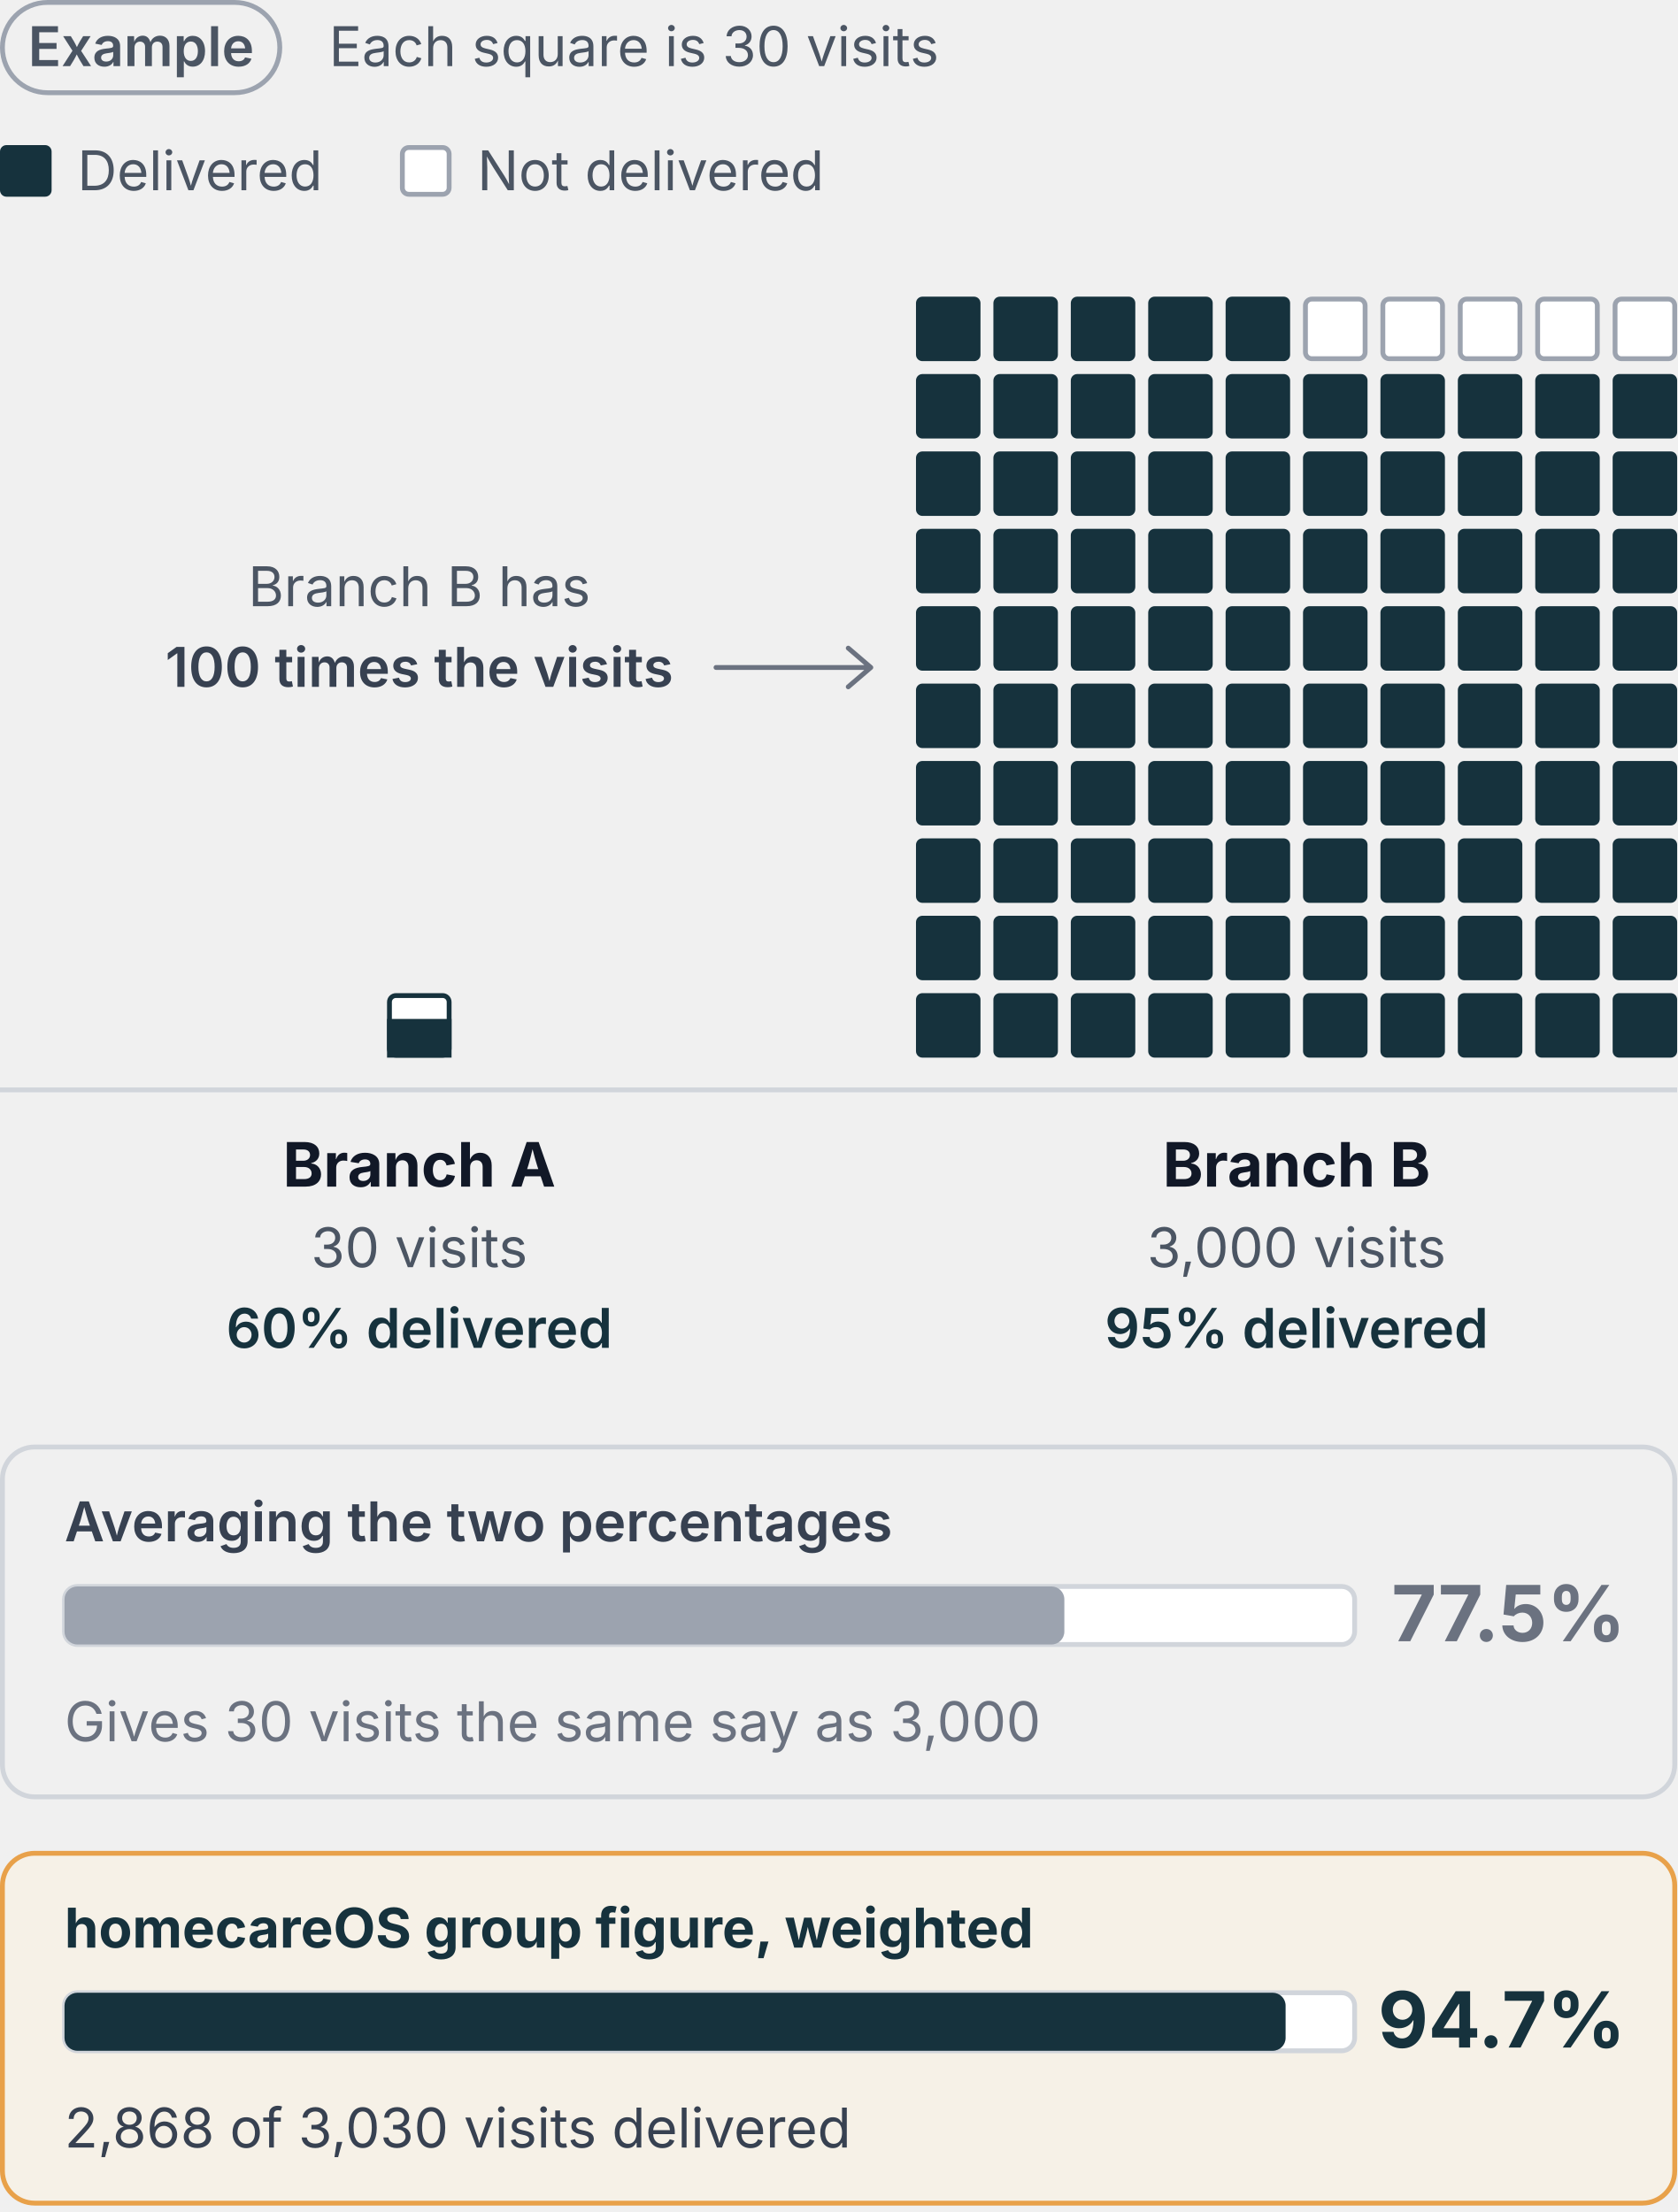
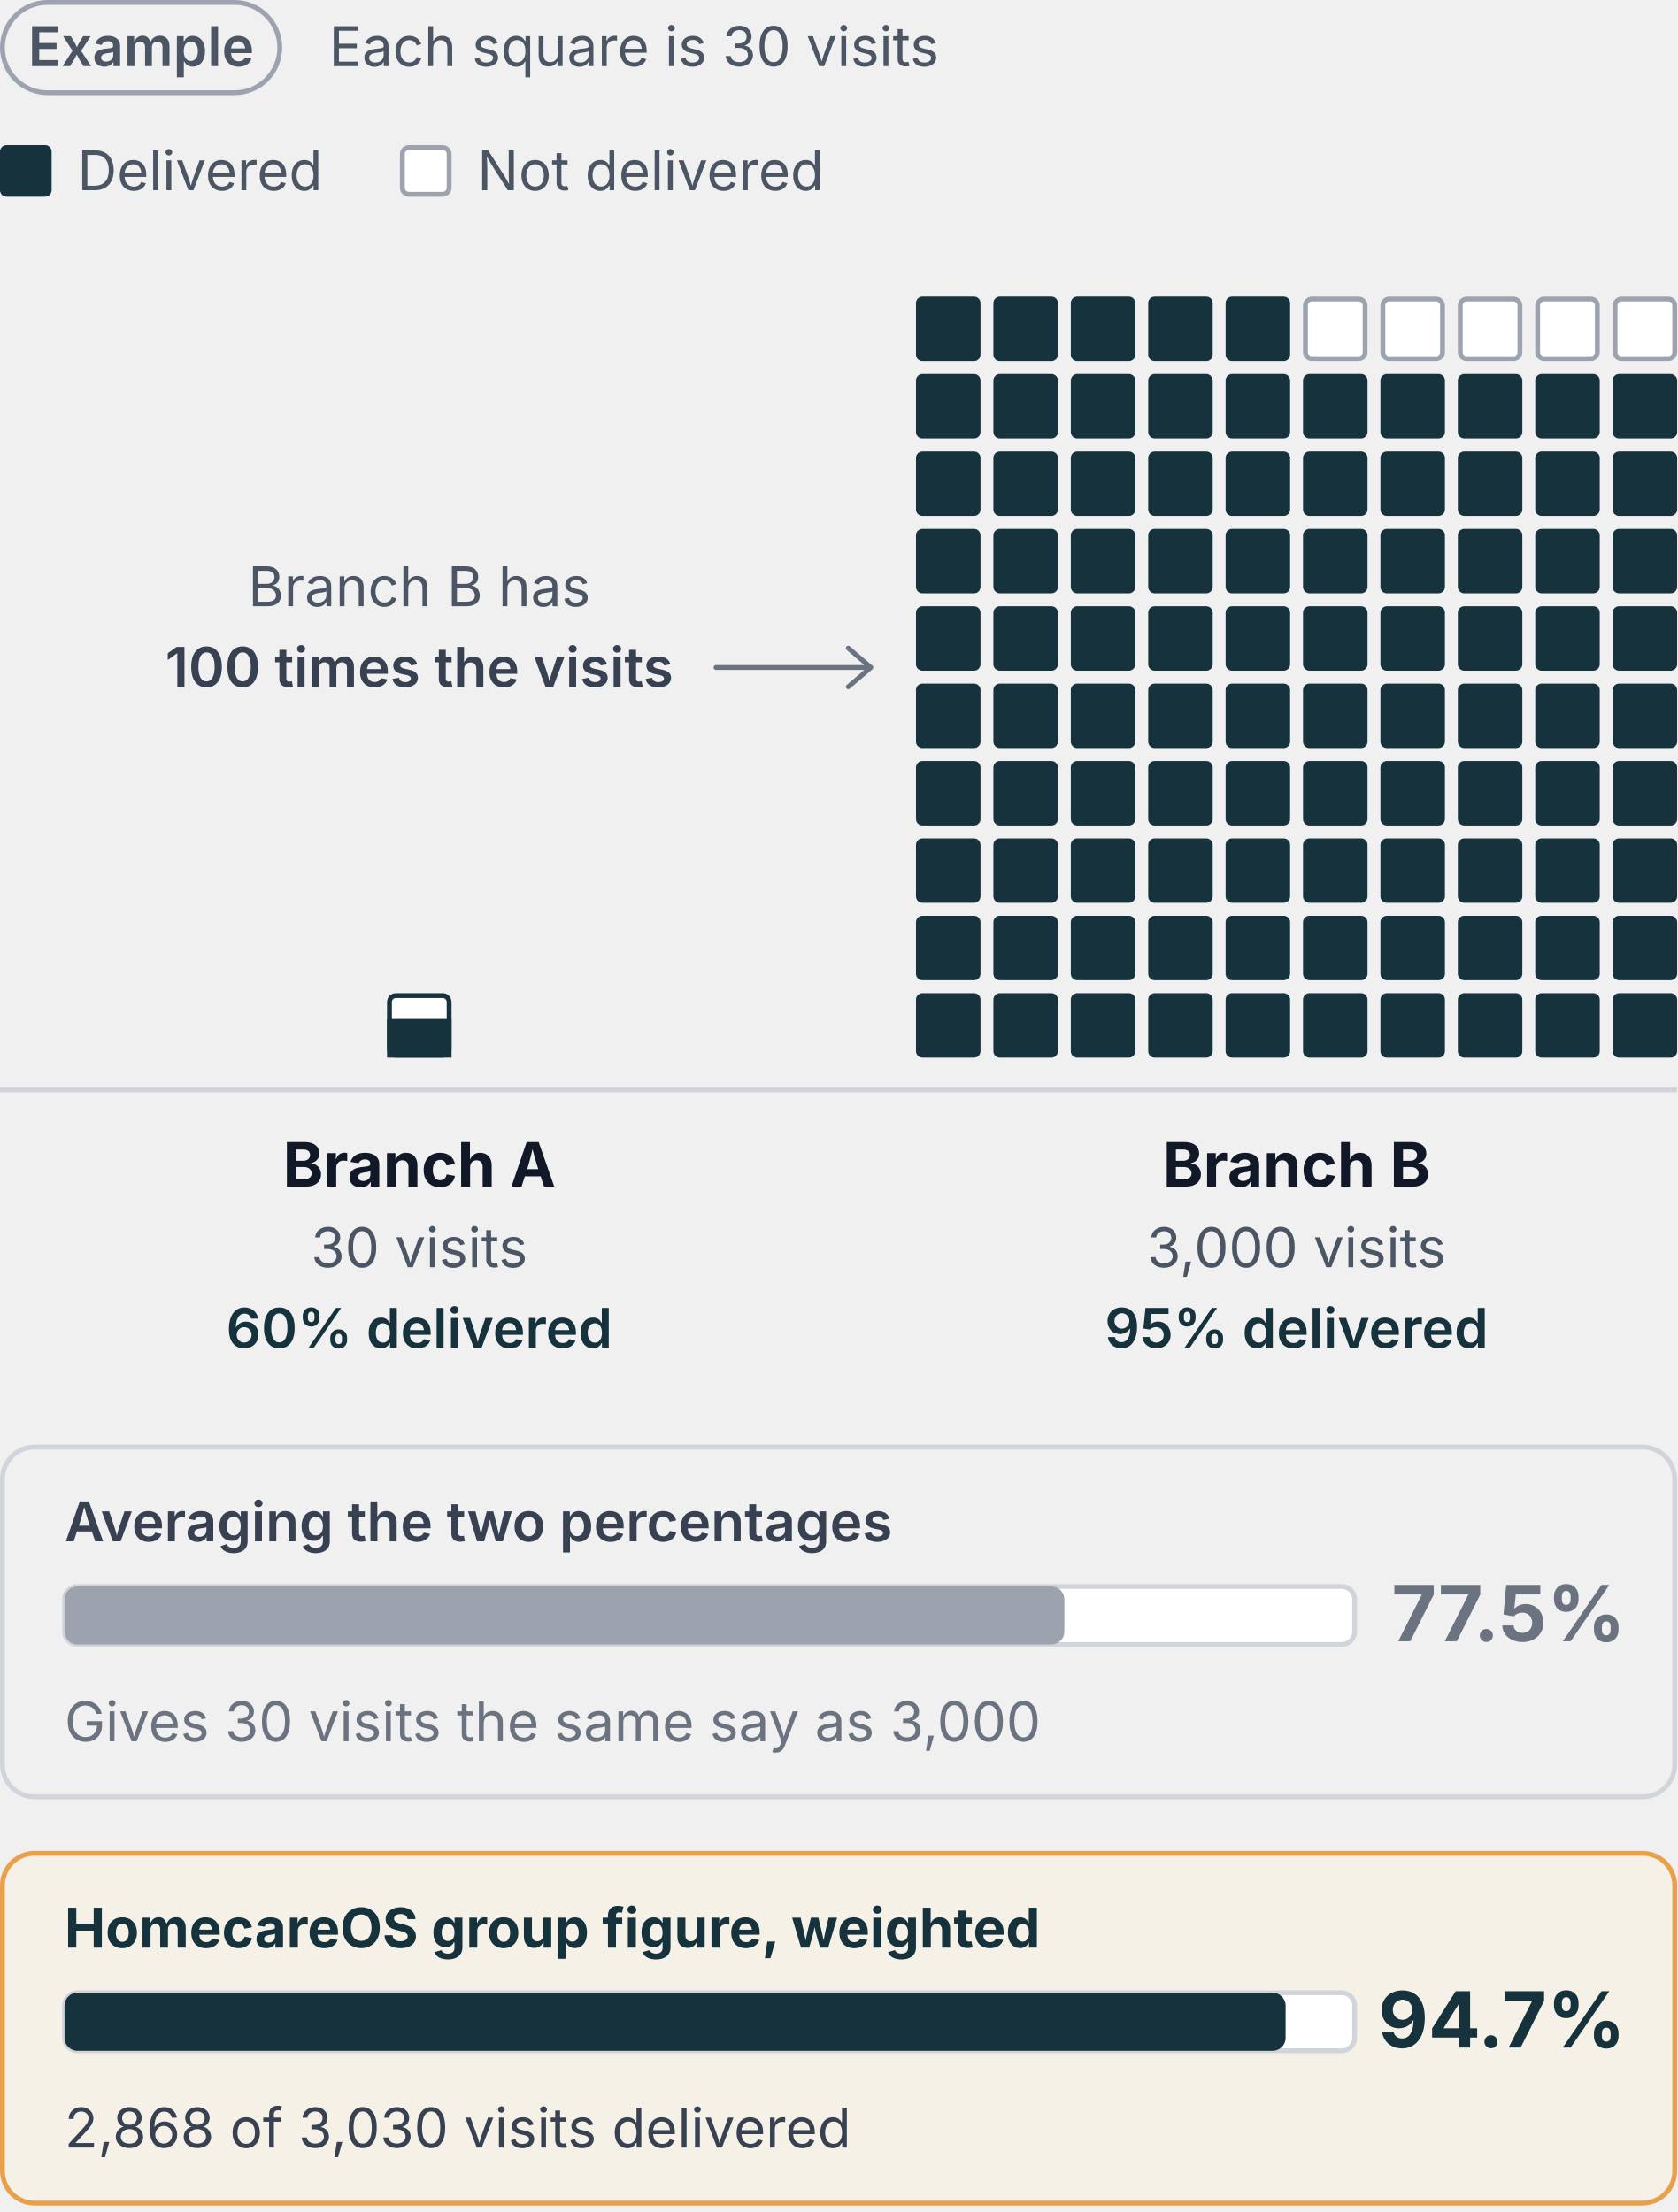
<svg xmlns="http://www.w3.org/2000/svg" viewBox="0 0 520 686" role="img" aria-labelledby="mb-weighted-t mb-weighted-d" font-family="DM Sans, system-ui, -apple-system, sans-serif">
  <style>
    .mb-weighted-lab { font-size: 17px; font-weight: 600; fill: #374151; }
    .mb-weighted-strong { font-weight: 700; fill: #16323D; }
    .mb-weighted-val { font-size: 24px; font-weight: 700; fill: #16323D; }
    .mb-weighted-muted { fill: #6b7280; }
    .mb-weighted-sub { font-size: 17px; font-weight: 400; fill: #6b7280; }
    .mb-weighted-pill { fill: #4b5563; }
    .mb-weighted-dark { fill: #374151; }
    .mb-weighted-name { font-size: 19px; font-weight: 700; fill: #111827; }
    .mb-weighted-meta { font-size: 17px; font-weight: 400; fill: #4b5563; }
    .mb-weighted-rate { font-size: 17px; font-weight: 600; fill: #16323D; }
  </style>
  <rect x="0.75" y="0.75" width="86" height="28" rx="14" fill="none" stroke="#9ca3af" stroke-width="1.5" />
  <text x="43.75" y="20.5" text-anchor="middle" class="mb-weighted-lab mb-weighted-pill">Example</text>
  <text class="mb-weighted-meta" x="102" y="20.5">Each square is 30 visits</text>
  <rect x="0" y="45" width="16" height="16" rx="2" fill="#16323D" />
  <text class="mb-weighted-meta" x="24" y="59">Delivered</text>
  <rect x="124.75" y="45.75" width="14.5" height="14.5" rx="2" fill="#ffffff" stroke="#9ca3af" stroke-width="1.5" />
  <text class="mb-weighted-meta" x="148" y="59">Not delivered</text>
  <text class="mb-weighted-meta" x="130" y="188" text-anchor="middle">Branch B has</text>
  <text class="mb-weighted-lab" x="130" y="213" text-anchor="middle">100 times the visits</text>
  <path d="M 222 207 H 270 M 263 201 L 270 207 L 263 213" fill="none" stroke="#6b7280" stroke-width="1.5" stroke-linecap="round" stroke-linejoin="round" />
  <rect x="120.75" y="308.75" width="18.5" height="18.5" rx="2" fill="#ffffff" />
  <rect x="120.0" y="316.0" width="20" height="12.0" fill="#16323D" />
  <rect x="120.75" y="308.75" width="18.5" height="18.5" rx="2" fill="none" stroke="#16323D" stroke-width="1.5" />
  <rect x="284" y="92" width="20" height="20" rx="2" fill="#16323D" />
  <rect x="308" y="92" width="20" height="20" rx="2" fill="#16323D" />
  <rect x="332" y="92" width="20" height="20" rx="2" fill="#16323D" />
  <rect x="356" y="92" width="20" height="20" rx="2" fill="#16323D" />
  <rect x="380" y="92" width="20" height="20" rx="2" fill="#16323D" />
  <rect x="404.75" y="92.75" width="18.5" height="18.5" rx="2" fill="#ffffff" stroke="#9ca3af" stroke-width="1.5" />
  <rect x="428.75" y="92.75" width="18.5" height="18.5" rx="2" fill="#ffffff" stroke="#9ca3af" stroke-width="1.5" />
  <rect x="452.75" y="92.75" width="18.5" height="18.5" rx="2" fill="#ffffff" stroke="#9ca3af" stroke-width="1.5" />
  <rect x="476.75" y="92.75" width="18.5" height="18.5" rx="2" fill="#ffffff" stroke="#9ca3af" stroke-width="1.5" />
  <rect x="500.75" y="92.75" width="18.5" height="18.5" rx="2" fill="#ffffff" stroke="#9ca3af" stroke-width="1.5" />
  <rect x="284" y="116" width="20" height="20" rx="2" fill="#16323D" />
  <rect x="308" y="116" width="20" height="20" rx="2" fill="#16323D" />
  <rect x="332" y="116" width="20" height="20" rx="2" fill="#16323D" />
  <rect x="356" y="116" width="20" height="20" rx="2" fill="#16323D" />
  <rect x="380" y="116" width="20" height="20" rx="2" fill="#16323D" />
  <rect x="404" y="116" width="20" height="20" rx="2" fill="#16323D" />
  <rect x="428" y="116" width="20" height="20" rx="2" fill="#16323D" />
  <rect x="452" y="116" width="20" height="20" rx="2" fill="#16323D" />
  <rect x="476" y="116" width="20" height="20" rx="2" fill="#16323D" />
  <rect x="500" y="116" width="20" height="20" rx="2" fill="#16323D" />
  <rect x="284" y="140" width="20" height="20" rx="2" fill="#16323D" />
  <rect x="308" y="140" width="20" height="20" rx="2" fill="#16323D" />
  <rect x="332" y="140" width="20" height="20" rx="2" fill="#16323D" />
  <rect x="356" y="140" width="20" height="20" rx="2" fill="#16323D" />
  <rect x="380" y="140" width="20" height="20" rx="2" fill="#16323D" />
  <rect x="404" y="140" width="20" height="20" rx="2" fill="#16323D" />
  <rect x="428" y="140" width="20" height="20" rx="2" fill="#16323D" />
  <rect x="452" y="140" width="20" height="20" rx="2" fill="#16323D" />
  <rect x="476" y="140" width="20" height="20" rx="2" fill="#16323D" />
  <rect x="500" y="140" width="20" height="20" rx="2" fill="#16323D" />
  <rect x="284" y="164" width="20" height="20" rx="2" fill="#16323D" />
  <rect x="308" y="164" width="20" height="20" rx="2" fill="#16323D" />
  <rect x="332" y="164" width="20" height="20" rx="2" fill="#16323D" />
  <rect x="356" y="164" width="20" height="20" rx="2" fill="#16323D" />
  <rect x="380" y="164" width="20" height="20" rx="2" fill="#16323D" />
  <rect x="404" y="164" width="20" height="20" rx="2" fill="#16323D" />
  <rect x="428" y="164" width="20" height="20" rx="2" fill="#16323D" />
  <rect x="452" y="164" width="20" height="20" rx="2" fill="#16323D" />
  <rect x="476" y="164" width="20" height="20" rx="2" fill="#16323D" />
  <rect x="500" y="164" width="20" height="20" rx="2" fill="#16323D" />
  <rect x="284" y="188" width="20" height="20" rx="2" fill="#16323D" />
  <rect x="308" y="188" width="20" height="20" rx="2" fill="#16323D" />
  <rect x="332" y="188" width="20" height="20" rx="2" fill="#16323D" />
  <rect x="356" y="188" width="20" height="20" rx="2" fill="#16323D" />
  <rect x="380" y="188" width="20" height="20" rx="2" fill="#16323D" />
  <rect x="404" y="188" width="20" height="20" rx="2" fill="#16323D" />
  <rect x="428" y="188" width="20" height="20" rx="2" fill="#16323D" />
  <rect x="452" y="188" width="20" height="20" rx="2" fill="#16323D" />
  <rect x="476" y="188" width="20" height="20" rx="2" fill="#16323D" />
  <rect x="500" y="188" width="20" height="20" rx="2" fill="#16323D" />
  <rect x="284" y="212" width="20" height="20" rx="2" fill="#16323D" />
  <rect x="308" y="212" width="20" height="20" rx="2" fill="#16323D" />
  <rect x="332" y="212" width="20" height="20" rx="2" fill="#16323D" />
  <rect x="356" y="212" width="20" height="20" rx="2" fill="#16323D" />
  <rect x="380" y="212" width="20" height="20" rx="2" fill="#16323D" />
  <rect x="404" y="212" width="20" height="20" rx="2" fill="#16323D" />
  <rect x="428" y="212" width="20" height="20" rx="2" fill="#16323D" />
  <rect x="452" y="212" width="20" height="20" rx="2" fill="#16323D" />
  <rect x="476" y="212" width="20" height="20" rx="2" fill="#16323D" />
  <rect x="500" y="212" width="20" height="20" rx="2" fill="#16323D" />
  <rect x="284" y="236" width="20" height="20" rx="2" fill="#16323D" />
  <rect x="308" y="236" width="20" height="20" rx="2" fill="#16323D" />
  <rect x="332" y="236" width="20" height="20" rx="2" fill="#16323D" />
  <rect x="356" y="236" width="20" height="20" rx="2" fill="#16323D" />
  <rect x="380" y="236" width="20" height="20" rx="2" fill="#16323D" />
  <rect x="404" y="236" width="20" height="20" rx="2" fill="#16323D" />
  <rect x="428" y="236" width="20" height="20" rx="2" fill="#16323D" />
  <rect x="452" y="236" width="20" height="20" rx="2" fill="#16323D" />
  <rect x="476" y="236" width="20" height="20" rx="2" fill="#16323D" />
  <rect x="500" y="236" width="20" height="20" rx="2" fill="#16323D" />
  <rect x="284" y="260" width="20" height="20" rx="2" fill="#16323D" />
  <rect x="308" y="260" width="20" height="20" rx="2" fill="#16323D" />
  <rect x="332" y="260" width="20" height="20" rx="2" fill="#16323D" />
  <rect x="356" y="260" width="20" height="20" rx="2" fill="#16323D" />
  <rect x="380" y="260" width="20" height="20" rx="2" fill="#16323D" />
  <rect x="404" y="260" width="20" height="20" rx="2" fill="#16323D" />
  <rect x="428" y="260" width="20" height="20" rx="2" fill="#16323D" />
  <rect x="452" y="260" width="20" height="20" rx="2" fill="#16323D" />
  <rect x="476" y="260" width="20" height="20" rx="2" fill="#16323D" />
  <rect x="500" y="260" width="20" height="20" rx="2" fill="#16323D" />
  <rect x="284" y="284" width="20" height="20" rx="2" fill="#16323D" />
  <rect x="308" y="284" width="20" height="20" rx="2" fill="#16323D" />
  <rect x="332" y="284" width="20" height="20" rx="2" fill="#16323D" />
  <rect x="356" y="284" width="20" height="20" rx="2" fill="#16323D" />
  <rect x="380" y="284" width="20" height="20" rx="2" fill="#16323D" />
  <rect x="404" y="284" width="20" height="20" rx="2" fill="#16323D" />
  <rect x="428" y="284" width="20" height="20" rx="2" fill="#16323D" />
  <rect x="452" y="284" width="20" height="20" rx="2" fill="#16323D" />
  <rect x="476" y="284" width="20" height="20" rx="2" fill="#16323D" />
  <rect x="500" y="284" width="20" height="20" rx="2" fill="#16323D" />
  <rect x="284" y="308" width="20" height="20" rx="2" fill="#16323D" />
  <rect x="308" y="308" width="20" height="20" rx="2" fill="#16323D" />
  <rect x="332" y="308" width="20" height="20" rx="2" fill="#16323D" />
  <rect x="356" y="308" width="20" height="20" rx="2" fill="#16323D" />
  <rect x="380" y="308" width="20" height="20" rx="2" fill="#16323D" />
  <rect x="404" y="308" width="20" height="20" rx="2" fill="#16323D" />
  <rect x="428" y="308" width="20" height="20" rx="2" fill="#16323D" />
  <rect x="452" y="308" width="20" height="20" rx="2" fill="#16323D" />
  <rect x="476" y="308" width="20" height="20" rx="2" fill="#16323D" />
  <rect x="500" y="308" width="20" height="20" rx="2" fill="#16323D" />
  <line x1="0" y1="338" x2="520" y2="338" stroke="#d1d5db" stroke-width="1.5" />
  <text class="mb-weighted-name" x="130" y="368" text-anchor="middle">Branch A</text>
  <text class="mb-weighted-meta" x="130" y="393" text-anchor="middle">30 visits</text>
  <text class="mb-weighted-rate" x="130" y="418" text-anchor="middle">60% delivered</text>
  <text class="mb-weighted-name" x="402.0" y="368" text-anchor="middle">Branch B</text>
  <text class="mb-weighted-meta" x="402.0" y="393" text-anchor="middle">3,000 visits</text>
  <text class="mb-weighted-rate" x="402.0" y="418" text-anchor="middle">95% delivered</text>
  <rect x="0.75" y="448.75" width="518.5" height="108.5" rx="10" fill="none" stroke="#d1d5db" stroke-width="1.5" />
  <text class="mb-weighted-lab" x="20" y="478">Averaging the two percentages</text>
  <rect x="20" y="492" width="400" height="18" rx="4" fill="#ffffff" stroke="#d1d5db" stroke-width="1.5" />
  <rect x="20" y="492" width="310.0" height="18" rx="4" fill="#9ca3af" />
  <text class="mb-weighted-val mb-weighted-muted" x="504" y="509" text-anchor="end">77.5%</text>
  <text class="mb-weighted-sub" x="20" y="540">Gives 30 visits the same say as 3,000</text>
  <rect x="0.75" y="574.75" width="518.5" height="108.5" rx="10" fill="#f6f1e7" stroke="#E8A14A" stroke-width="1.5" />
-   <text class="mb-weighted-lab mb-weighted-strong" x="20" y="604">homecareOS group figure, weighted</text>
+   <text class="mb-weighted-lab mb-weighted-strong" x="20" y="604">HomecareOS group figure, weighted</text>
  <rect x="20" y="618" width="400" height="18" rx="4" fill="#ffffff" stroke="#d1d5db" stroke-width="1.5" />
  <rect x="20" y="618" width="378.6" height="18" rx="4" fill="#16323D" />
  <text class="mb-weighted-val" x="504" y="635" text-anchor="end">94.7%</text>
  <text class="mb-weighted-sub mb-weighted-dark" x="20" y="666">2,868 of 3,030 visits delivered</text>
</svg>
